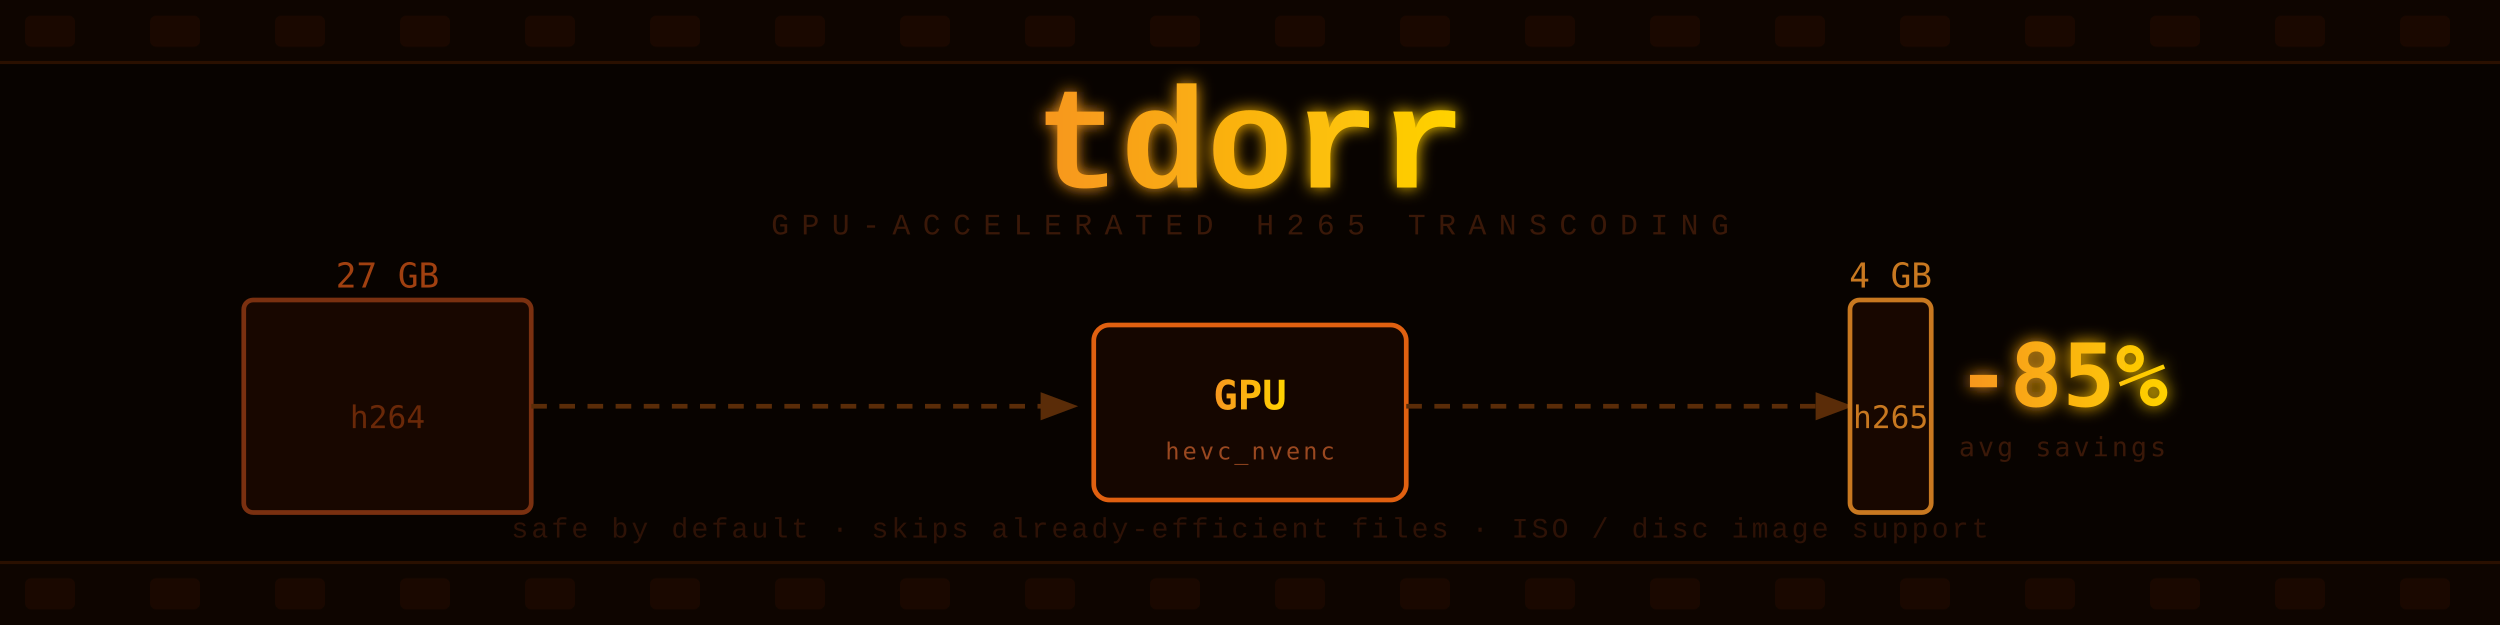
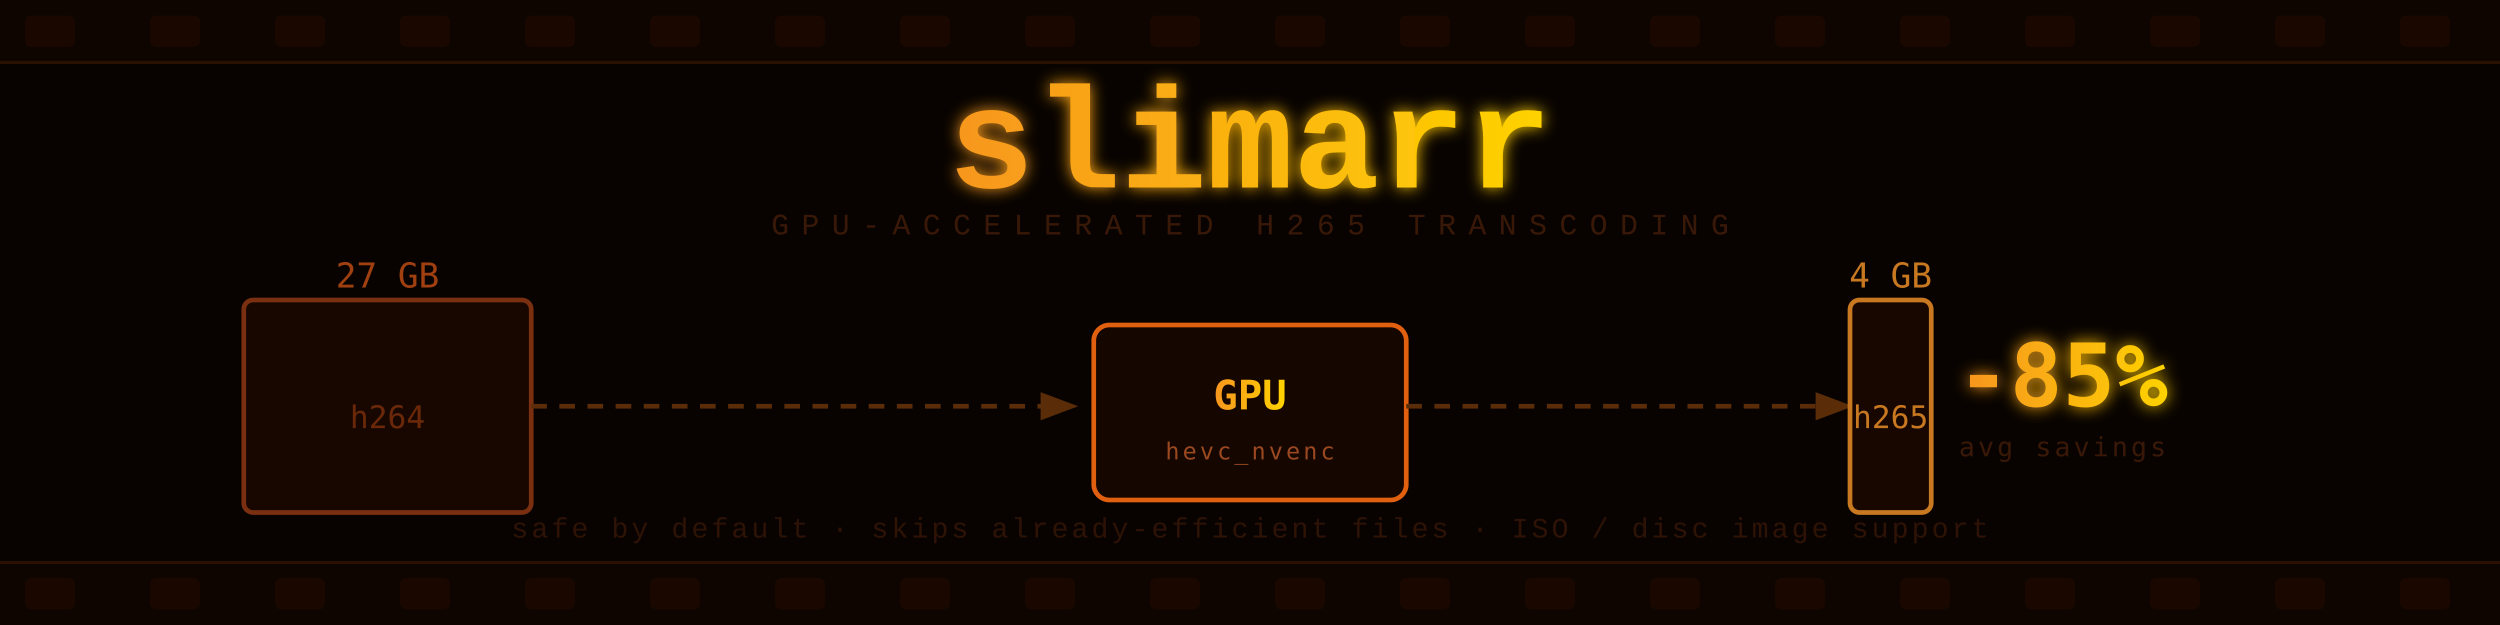
<svg xmlns="http://www.w3.org/2000/svg" viewBox="0 0 800 200" width="800" height="200">
  <defs>
    <linearGradient id="amber" x1="0%" y1="0%" x2="100%" y2="0%">
      <stop offset="0%" stop-color="#f7971e" />
      <stop offset="100%" stop-color="#ffd200" />
    </linearGradient>
    <filter id="glow" x="-30%" y="-30%" width="160%" height="160%">
      <feGaussianBlur stdDeviation="2.5" result="b" />
      <feMerge>
        <feMergeNode in="b" />
        <feMergeNode in="SourceGraphic" />
      </feMerge>
    </filter>
    <pattern id="sprockets" x="0" y="0" width="40" height="20" patternUnits="userSpaceOnUse">
      <rect x="8" y="5" width="16" height="10" rx="2" fill="#1a0800" />
    </pattern>
    <marker id="arrow" markerWidth="8" markerHeight="8" refX="6" refY="3" orient="auto">
      <path d="M0,0 L0,6 L8,3 z" fill="#5a2c08" />
    </marker>
  </defs>
  <rect width="800" height="200" fill="#080300" />
  <rect x="0" y="0" width="800" height="20" fill="#0e0500" />
  <rect x="0" y="180" width="800" height="20" fill="#0e0500" />
  <rect x="0" y="0" width="800" height="20" fill="url(#sprockets)" />
  <rect x="0" y="180" width="800" height="20" fill="url(#sprockets)" />
  <line x1="0" y1="20" x2="800" y2="20" stroke="#2a1000" stroke-width="1" />
  <line x1="0" y1="180" x2="800" y2="180" stroke="#2a1000" stroke-width="1" />
-   <text x="400" y="60" text-anchor="middle" font-family="'Courier New', monospace" font-size="46" font-weight="bold" fill="url(#amber)" filter="url(#glow)">tdorr</text>
+   <text x="400" y="60" text-anchor="middle" font-family="'Courier New', monospace" font-size="46" font-weight="bold" fill="url(#amber)" filter="url(#glow)">slimarr</text>
  <text x="400" y="75" text-anchor="middle" font-family="'Courier New', monospace" font-size="9.5" letter-spacing="4" fill="#3a1808">GPU-ACCELERATED H265 TRANSCODING</text>
  <text x="124" y="92" text-anchor="middle" font-family="monospace" font-size="11" fill="#a04010">27 GB</text>
  <rect x="78" y="96" width="92" height="68" rx="3" fill="#180700" stroke="#7a3010" stroke-width="1.5" />
  <text x="124" y="137" text-anchor="middle" font-family="monospace" font-size="10" fill="#6a2808">h264</text>
  <line x1="170" y1="130" x2="342" y2="130" stroke="#5a2c08" stroke-width="1.5" stroke-dasharray="5 4" marker-end="url(#arrow)" />
  <rect x="350" y="104" width="100" height="56" rx="5" fill="#150600" stroke="#e06010" stroke-width="1.5">
    <animate attributeName="stroke-opacity" values="0.5;1;0.5" dur="3s" repeatCount="indefinite" />
  </rect>
  <text x="400" y="131" text-anchor="middle" font-family="monospace" font-size="13" font-weight="bold" fill="url(#amber)">GPU</text>
  <text x="400" y="147" text-anchor="middle" font-family="monospace" font-size="7.5" fill="#9a4820" letter-spacing="1">hevc_nvenc</text>
  <line x1="450" y1="130" x2="590" y2="130" stroke="#5a2c08" stroke-width="1.5" stroke-dasharray="5 4" marker-end="url(#arrow)" />
  <text x="605" y="92" text-anchor="middle" font-family="monospace" font-size="11" fill="#c87820">4 GB</text>
  <rect x="592" y="96" width="26" height="68" rx="3" fill="#180700" stroke="#c87820" stroke-width="1.5" />
  <text x="605" y="137" text-anchor="middle" font-family="monospace" font-size="10" fill="#c87820">h265</text>
  <text x="660" y="130" text-anchor="middle" font-family="monospace" font-size="28" font-weight="bold" fill="url(#amber)" filter="url(#glow)">-85%</text>
  <text x="660" y="146" text-anchor="middle" font-family="monospace" font-size="8.5" fill="#3a1808" letter-spacing="1">avg savings</text>
  <text x="400" y="172" text-anchor="middle" font-family="'Courier New', monospace" font-size="9" fill="#2e1206" letter-spacing="1">
    safe by default  ·  skips already-efficient files  ·  ISO / disc image support
  </text>
</svg>
